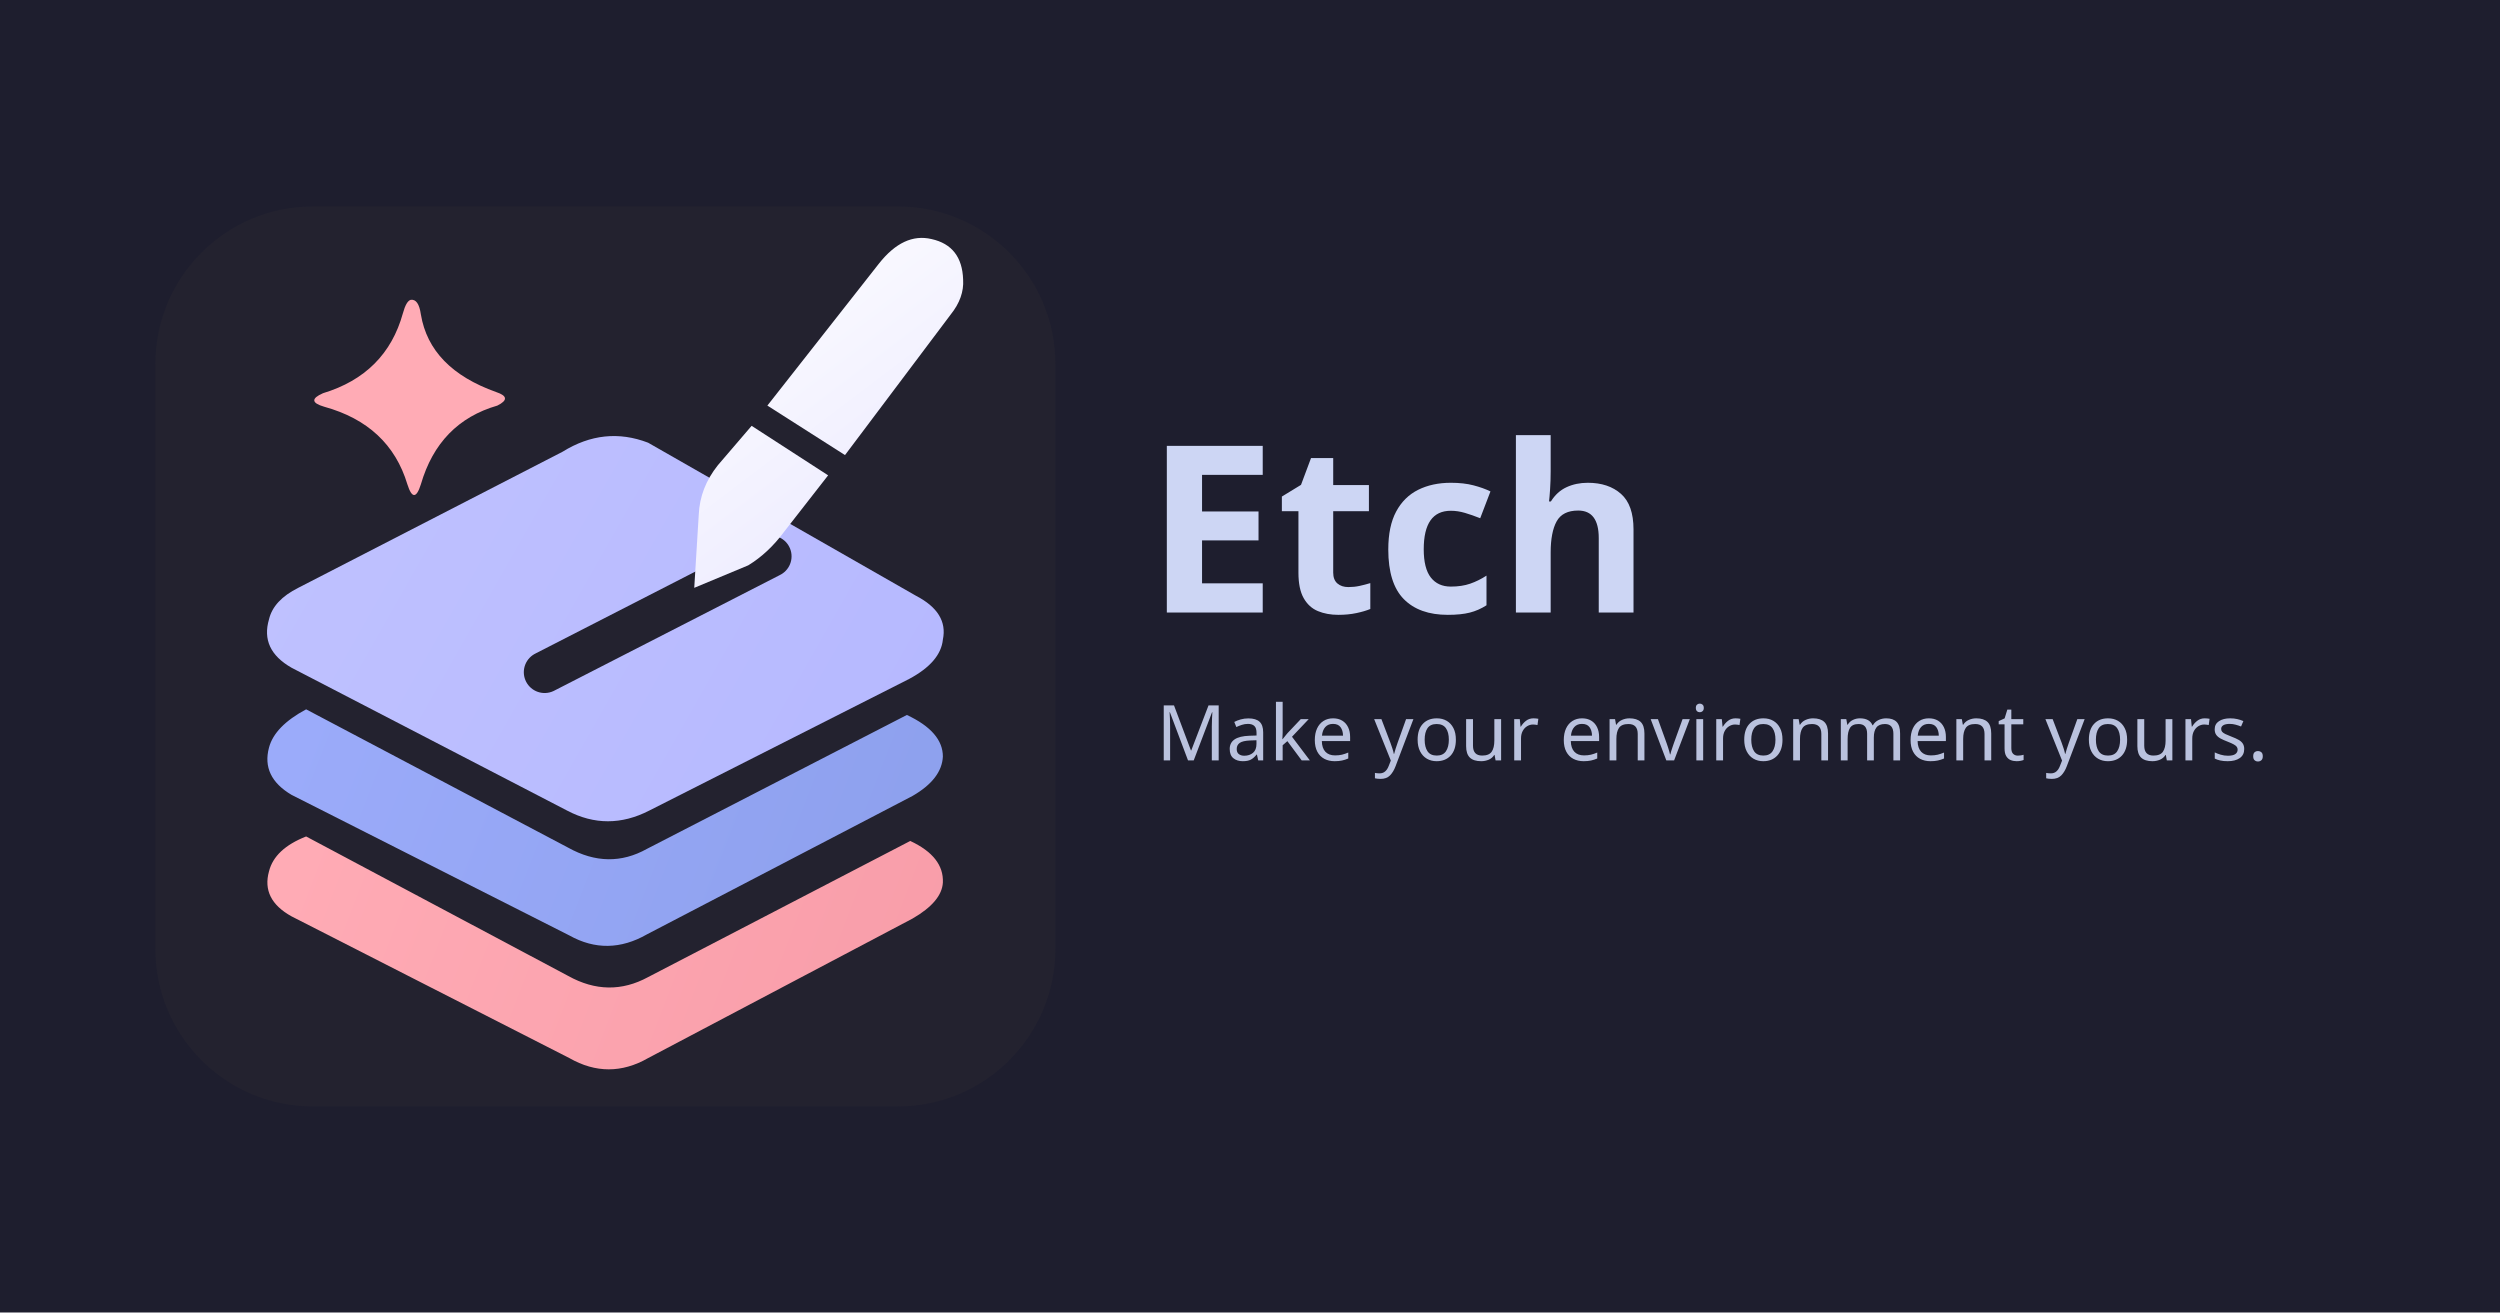
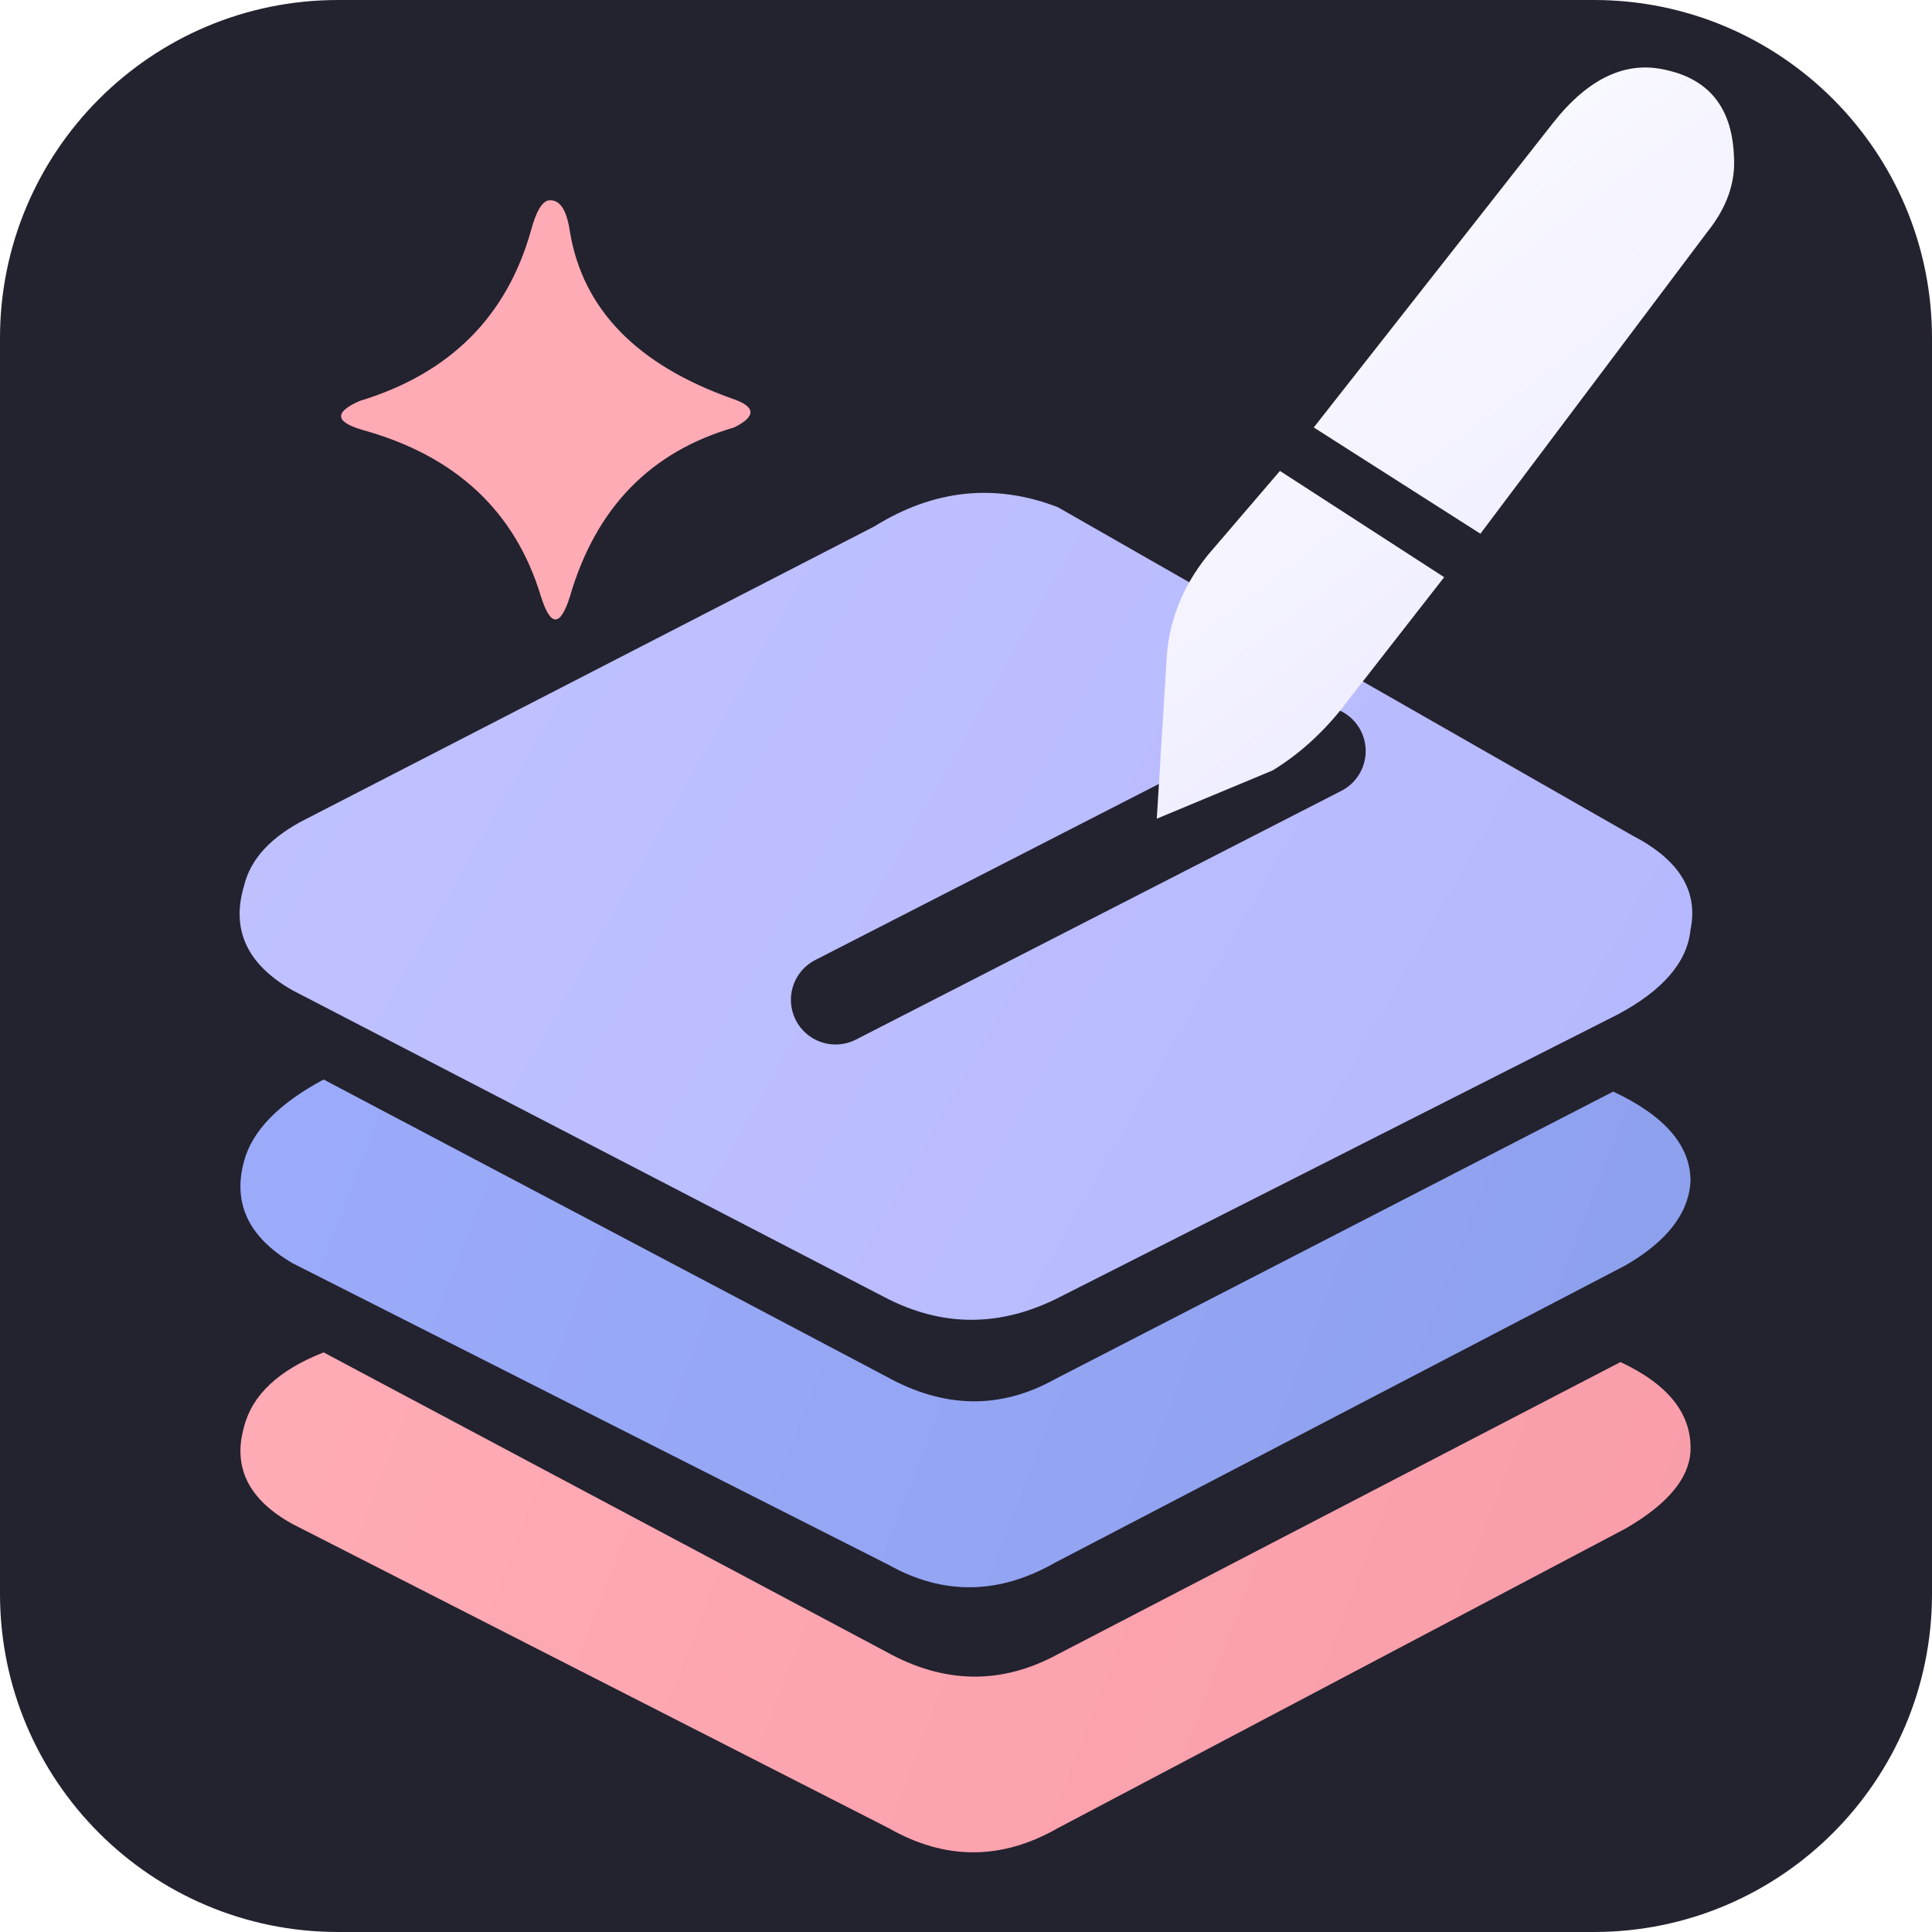
- <svg xmlns="http://www.w3.org/2000/svg" viewBox="0 0 1200 630">
-   <rect width="1200" height="630" fill="#1e1e2e" />
-   <g transform="translate(-48 -17) scale(.54)">
-     <defs>
-       <linearGradient id="lavender" x1="328" y1="418" x2="927" y2="758" gradientUnits="userSpaceOnUse">
-         <stop stop-color="#c0c2ff" />
-         <stop offset="1" stop-color="#b5b8ff" />
-       </linearGradient>
-       <linearGradient id="blue" x1="362" y1="662" x2="896" y2="869" gradientUnits="userSpaceOnUse">
-         <stop stop-color="#9babfa" />
-         <stop offset="1" stop-color="#8da0ed" />
-       </linearGradient>
-       <linearGradient id="coral" x1="360" y1="775" x2="901" y2="982" gradientUnits="userSpaceOnUse">
-         <stop stop-color="#ffabb5" />
-         <stop offset="1" stop-color="#f89da9" />
-       </linearGradient>
-       <linearGradient id="stylus" x1="711" y1="245" x2="945" y2="554" gradientUnits="userSpaceOnUse">
-         <stop stop-color="#ffffff" />
-         <stop offset="1" stop-color="#e8e6ff" />
-       </linearGradient>
-     </defs>
-     <rect x="227" y="215" width="800" height="800" rx="140" fill="#23222f" />
-     <path d="M361 775 594 899q36 20 71 1l233-121q30 14 29 37-1 17-27 32L665 972q-35 20-70 0L348 846q-27-15-20-40 5-20 33-31Z" fill="url(#coral)" />
-     <path d="m361 662 233 123q36 20 70 1l231-119q32 15 32 37-1 20-27 35L664 862q-35 20-69 1L348 738q-27-16-20-42 5-19 33-34Z" fill="url(#blue)" />
-     <path d="m354 554 235-121q37-23 76-8l238 136q29 15 24 39-2 20-30 35L666 752q-37 19-73 0L348 625q-28-16-20-43 4-17 26-28Z" fill="url(#lavender)" />
-     <path d="M573 629 774 526" fill="none" stroke="#23222f" stroke-width="37" stroke-linecap="round" />
-     <path d="m757 410 68 44-39 50q-14 19-32 30l-48 20 4-65q1-24 17-44l30-35Z" fill="url(#stylus)" />
-     <path d="m771 392 99-126q22-28 47-22 27 6 28 36 1 16-11 31l-94 125-69-44Z" fill="url(#stylus)" />
-     <path d="M454 298q7-1 9 13 8 48 67 69 15 5 1 12-52 15-68 70-6 19-12 0-16-53-74-69-17-5-1-12 56-17 71-71 3-11 7-12Z" fill="url(#coral)" />
-   </g>
-   <text x="550" y="294" fill="#cdd6f4" font-family="system-ui, sans-serif" font-size="112" font-weight="700">Etch</text>
-   <text x="555" y="365" fill="#bac2de" font-family="system-ui, sans-serif" font-size="37">Make your environment yours.</text>
+ <svg xmlns="http://www.w3.org/2000/svg" viewBox="227 215 800 800" role="img" aria-labelledby="title description">
+   <defs>
+     <linearGradient id="lavender" x1="328" y1="418" x2="927" y2="758" gradientUnits="userSpaceOnUse">
+       <stop stop-color="#c0c2ff" />
+       <stop offset="1" stop-color="#b5b8ff" />
+     </linearGradient>
+     <linearGradient id="blue" x1="362" y1="662" x2="896" y2="869" gradientUnits="userSpaceOnUse">
+       <stop stop-color="#9babfa" />
+       <stop offset="1" stop-color="#8da0ed" />
+     </linearGradient>
+     <linearGradient id="coral" x1="360" y1="775" x2="901" y2="982" gradientUnits="userSpaceOnUse">
+       <stop stop-color="#ffabb5" />
+       <stop offset="1" stop-color="#f89da9" />
+     </linearGradient>
+     <linearGradient id="stylus" x1="711" y1="245" x2="945" y2="554" gradientUnits="userSpaceOnUse">
+       <stop stop-color="#ffffff" />
+       <stop offset="1" stop-color="#e8e6ff" />
+     </linearGradient>
+   </defs>
+   <rect x="227" y="215" width="800" height="800" rx="140" fill="#23222f" />
+   <path d="M361 775 594 899q36 20 71 1l233-121q30 14 29 37-1 17-27 32L665 972q-35 20-70 0L348 846q-27-15-20-40 5-20 33-31Z" fill="url(#coral)" />
+   <path d="m361 662 233 123q36 20 70 1l231-119q32 15 32 37-1 20-27 35L664 862q-35 20-69 1L348 738q-27-16-20-42 5-19 33-34Z" fill="url(#blue)" />
+   <path d="m354 554 235-121q37-23 76-8l238 136q29 15 24 39-2 20-30 35L666 752q-37 19-73 0L348 625q-28-16-20-43 4-17 26-28Z" fill="url(#lavender)" />
+   <path d="M573 629 774 526" fill="none" stroke="#23222f" stroke-width="37" stroke-linecap="round" />
+   <path d="m757 410 68 44-39 50q-14 19-32 30l-48 20 4-65q1-24 17-44l30-35Z" fill="url(#stylus)" />
+   <path d="m771 392 99-126q22-28 47-22 27 6 28 36 1 16-11 31l-94 125-69-44Z" fill="url(#stylus)" />
+   <path d="M454 298q7-1 9 13 8 48 67 69 15 5 1 12-52 15-68 70-6 19-12 0-16-53-74-69-17-5-1-12 56-17 71-71 3-11 7-12Z" fill="url(#coral)" />
</svg>
